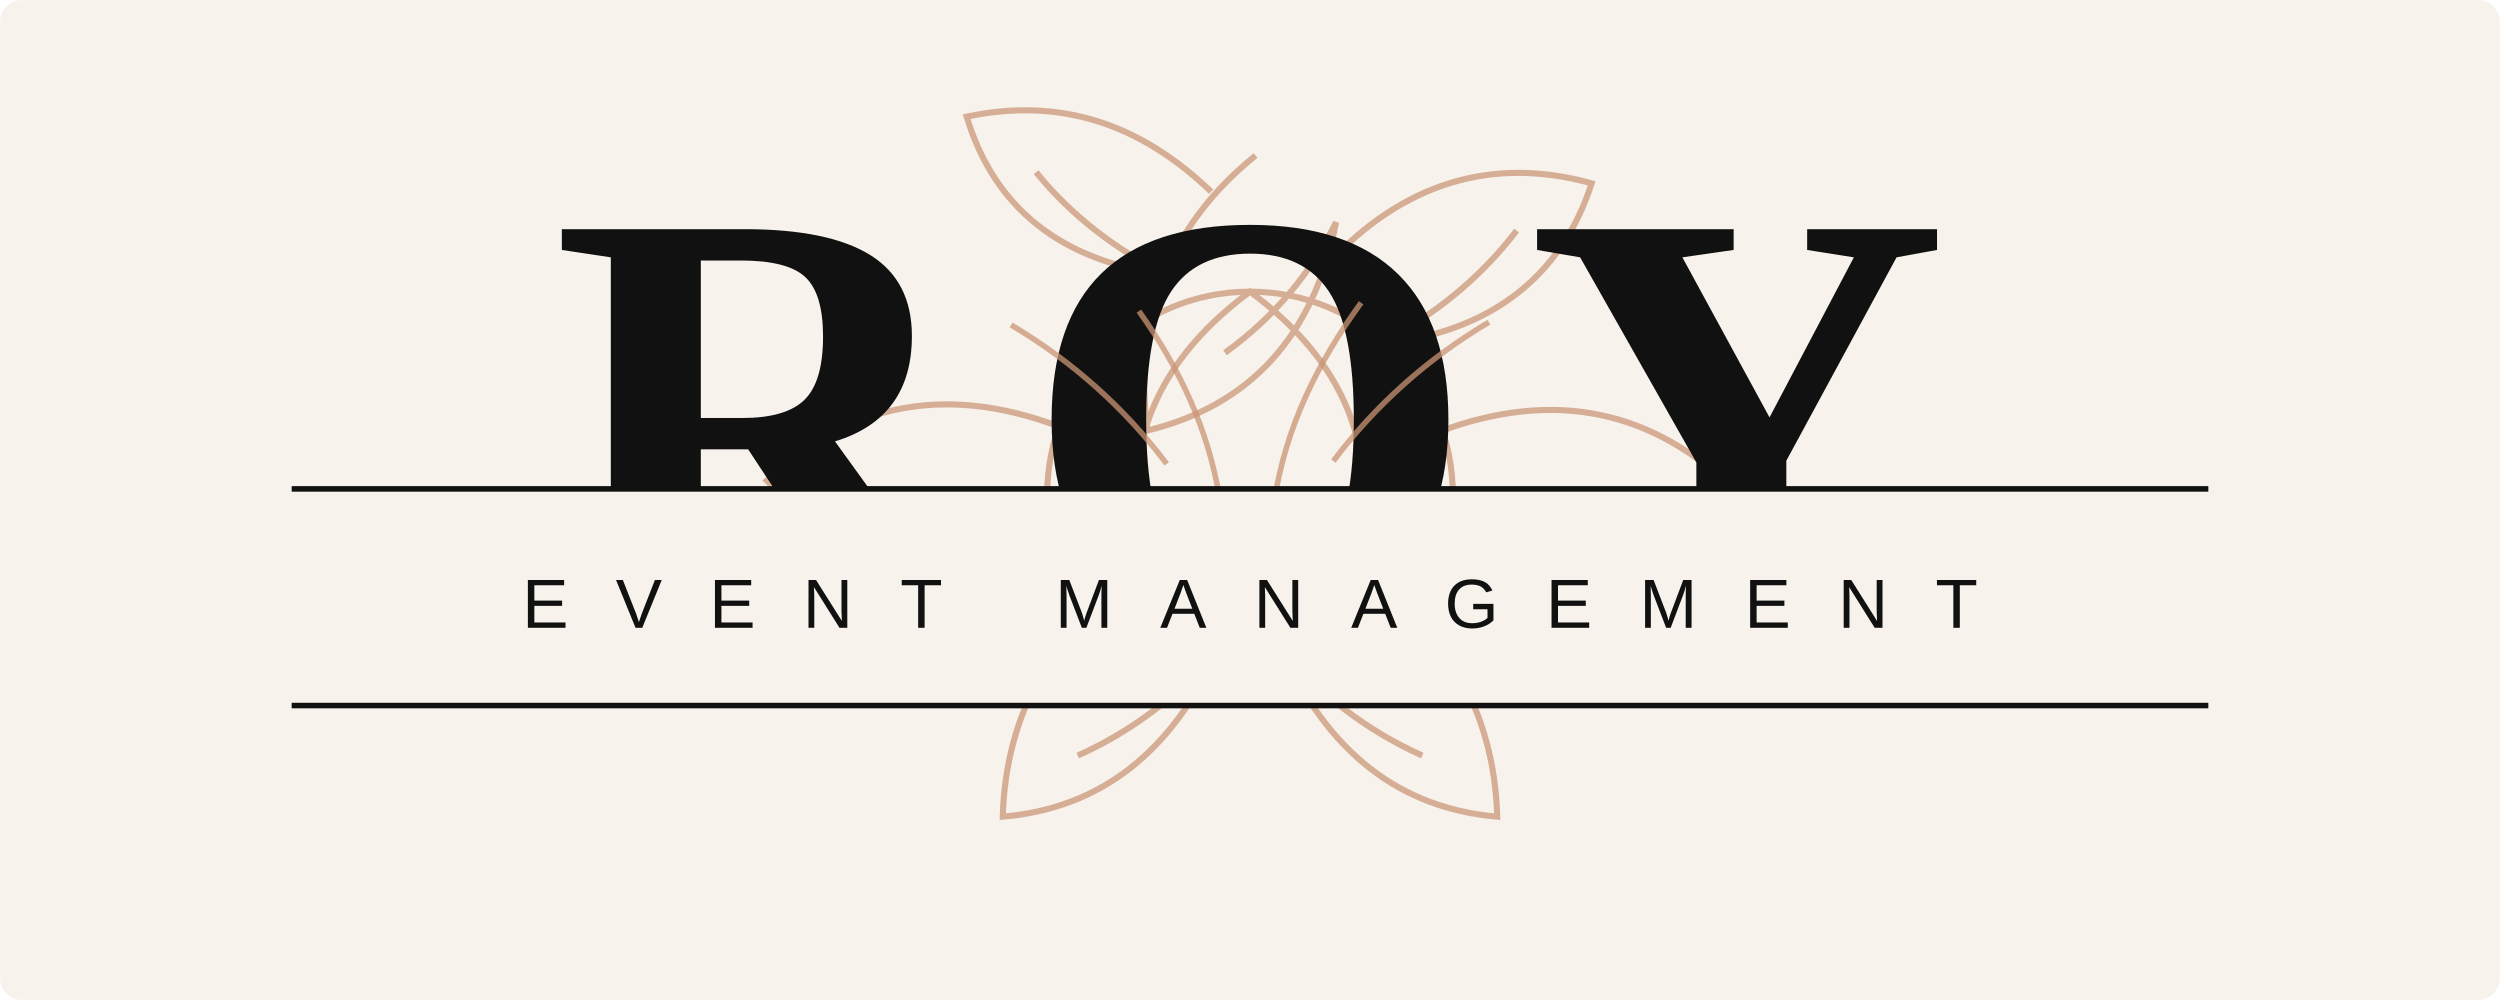
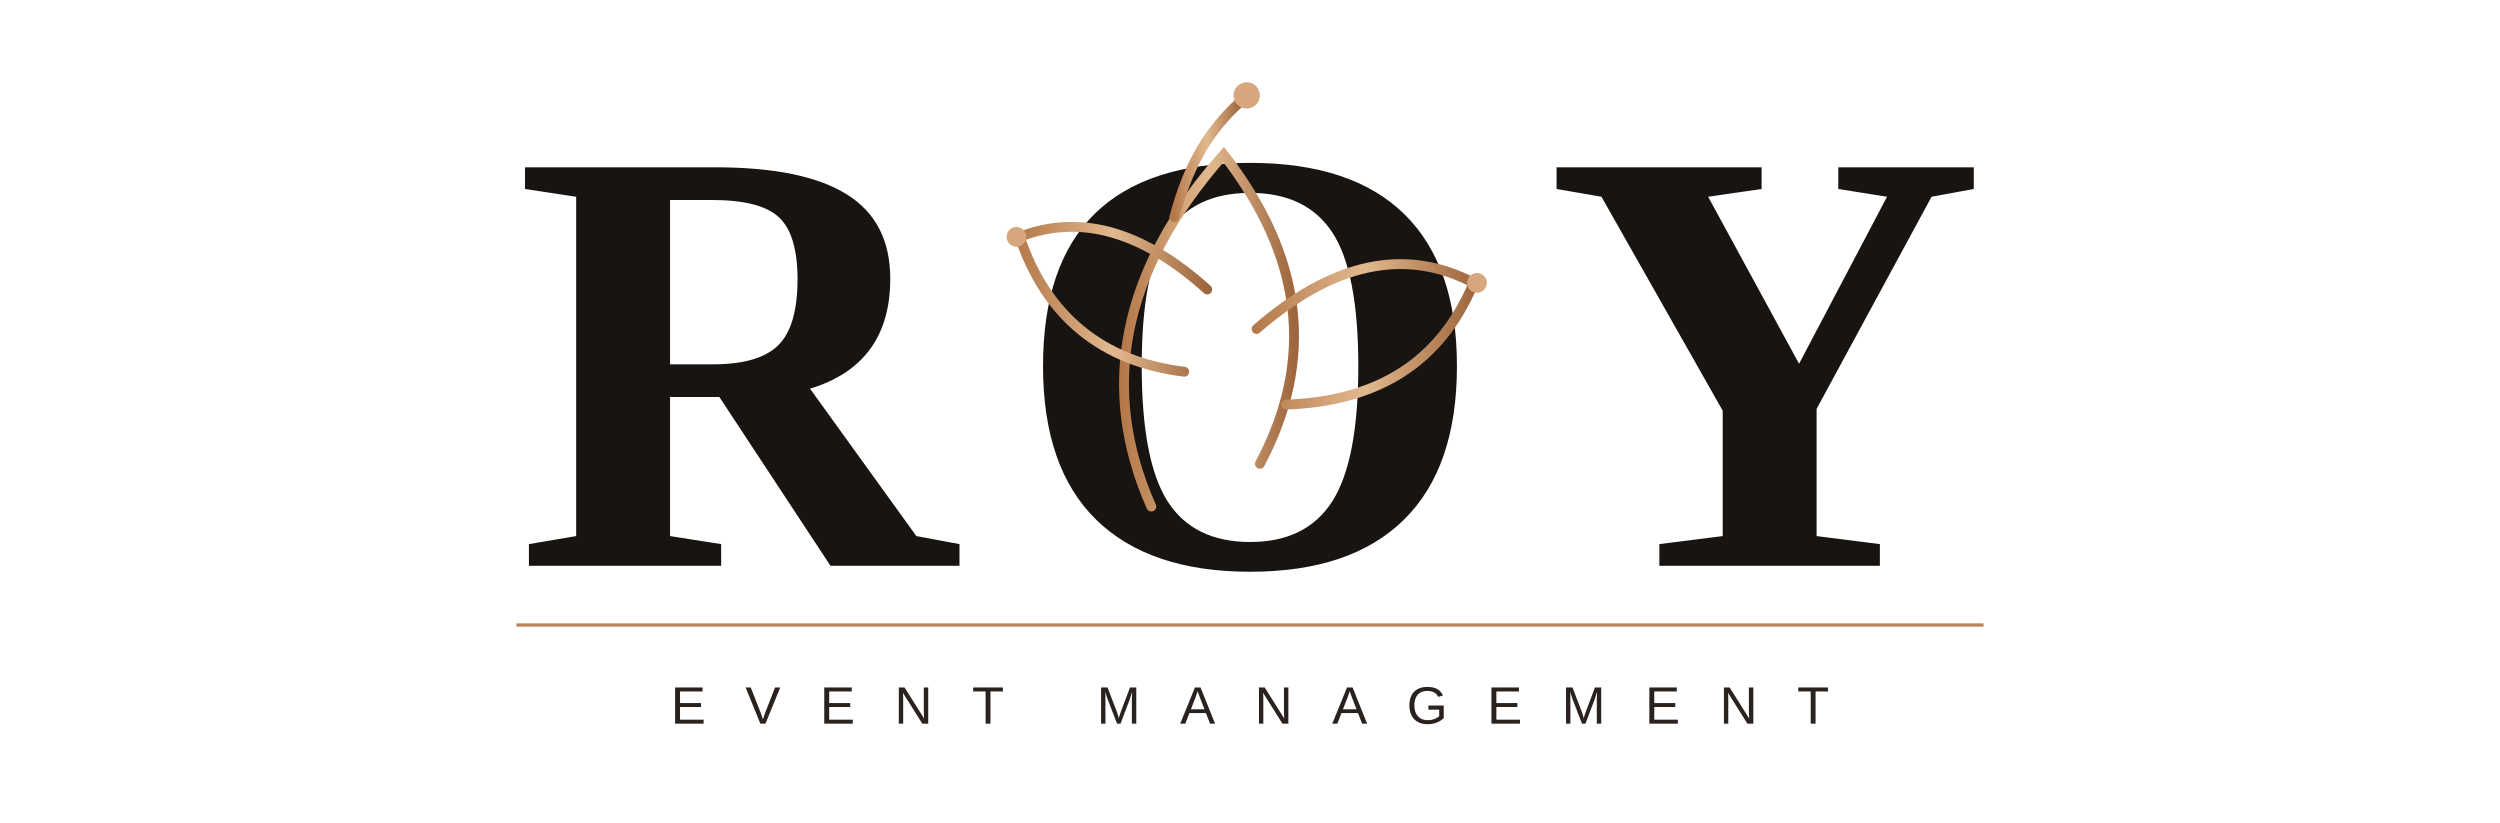
- <svg xmlns="http://www.w3.org/2000/svg" viewBox="0 0 900 360" role="img" aria-labelledby="title desc">
-   <rect width="900" height="360" rx="8" fill="#f7f3ec" />
-   <g fill="none" stroke="#c99373" stroke-width="2.2" opacity=".72">
-     <path d="M452 56c-31 25-44 58-39 99 37-9 60-34 68-75-9 18-22 34-40 47m-5-58c-26-25-55-34-88-27 10 33 34 52 72 57-18-9-34-21-47-37m105 33c27-29 59-39 95-29-11 34-37 54-77 58 20-10 37-24 50-41" />
-     <path d="M385 155c-42-17-78-11-109 18 27 27 61 32 102 15-21 2-41-1-60-10m196-21c42-17 78-11 109 18-27 27-61 32-102 15 21 2 41-1 60-10" />
-     <path d="M411 204c-32 23-49 53-50 90 35-3 61-23 78-61-14 17-31 30-51 39m101-68c32 23 49 53 50 90-35-3-61-23-78-61 14 17 31 30 51 39" />
-     <circle cx="450" cy="178" r="73" />
-     <path d="M450 105c-27 20-41 44-41 73s14 53 41 73c27-20 41-44 41-73s-14-53-41-73z" />
+ <svg xmlns="http://www.w3.org/2000/svg" viewBox="0 0 760 250" role="img" aria-labelledby="t d">
+   <defs>
+     <linearGradient id="g" x1="0" x2="1">
+       <stop stop-color="#b57a4b" />
+       <stop offset=".5" stop-color="#e2b98f" />
+       <stop offset="1" stop-color="#9e663d" />
+     </linearGradient>
+   </defs>
+   <g fill="#181412">
+     <text x="380" y="172" text-anchor="middle" font-family="Georgia,Times New Roman,serif" font-size="185" font-weight="700" letter-spacing="18">ROY</text>
  </g>
-   <text x="450" y="220" text-anchor="middle" font-family="Georgia,Times New Roman,serif" font-size="210" font-weight="700" letter-spacing="18" fill="#111">ROY</text>
-   <g fill="none" stroke="#c99373" stroke-width="2" opacity=".75">
-     <path d="M410 112c15 21 25 43 29 67m51-70c-16 22-27 45-31 70m-95-62c22 13 41 30 56 50m116-51c-22 13-41 30-56 50" />
+   <g fill="none" stroke="url(#g)" stroke-width="3" stroke-linecap="round">
+     <path d="M350 154c-16-36-9-72 22-107 24 31 28 62 11 94" />
+     <path d="M367 88c-20-18-39-23-57-16 8 24 25 38 50 41" />
+     <path d="M382 100c23-20 45-25 66-14-10 24-29 36-57 37" />
+     <path d="M357 66c4-15 10-26 20-35" />
  </g>
-   <rect x="105" y="176" width="690" height="78" fill="#f7f3ec" />
-   <path d="M105 176h690M105 254h690" stroke="#111" stroke-width="2" />
-   <text x="450" y="226" text-anchor="middle" font-family="Arial,Helvetica,sans-serif" font-size="25" letter-spacing="17" fill="#111">EVENT MANAGEMENT</text>
+   <g fill="#d6a77e">
+     <circle cx="379" cy="29" r="4" />
+     <circle cx="309" cy="72" r="3" />
+     <circle cx="449" cy="86" r="3" />
+   </g>
+   <path d="M157 190h446" stroke="#b98758" stroke-width="1" />
+   <text x="380" y="220" text-anchor="middle" font-family="Arial,Helvetica,sans-serif" font-size="16" letter-spacing="12" fill="#29221e">EVENT MANAGEMENT</text>
</svg>
